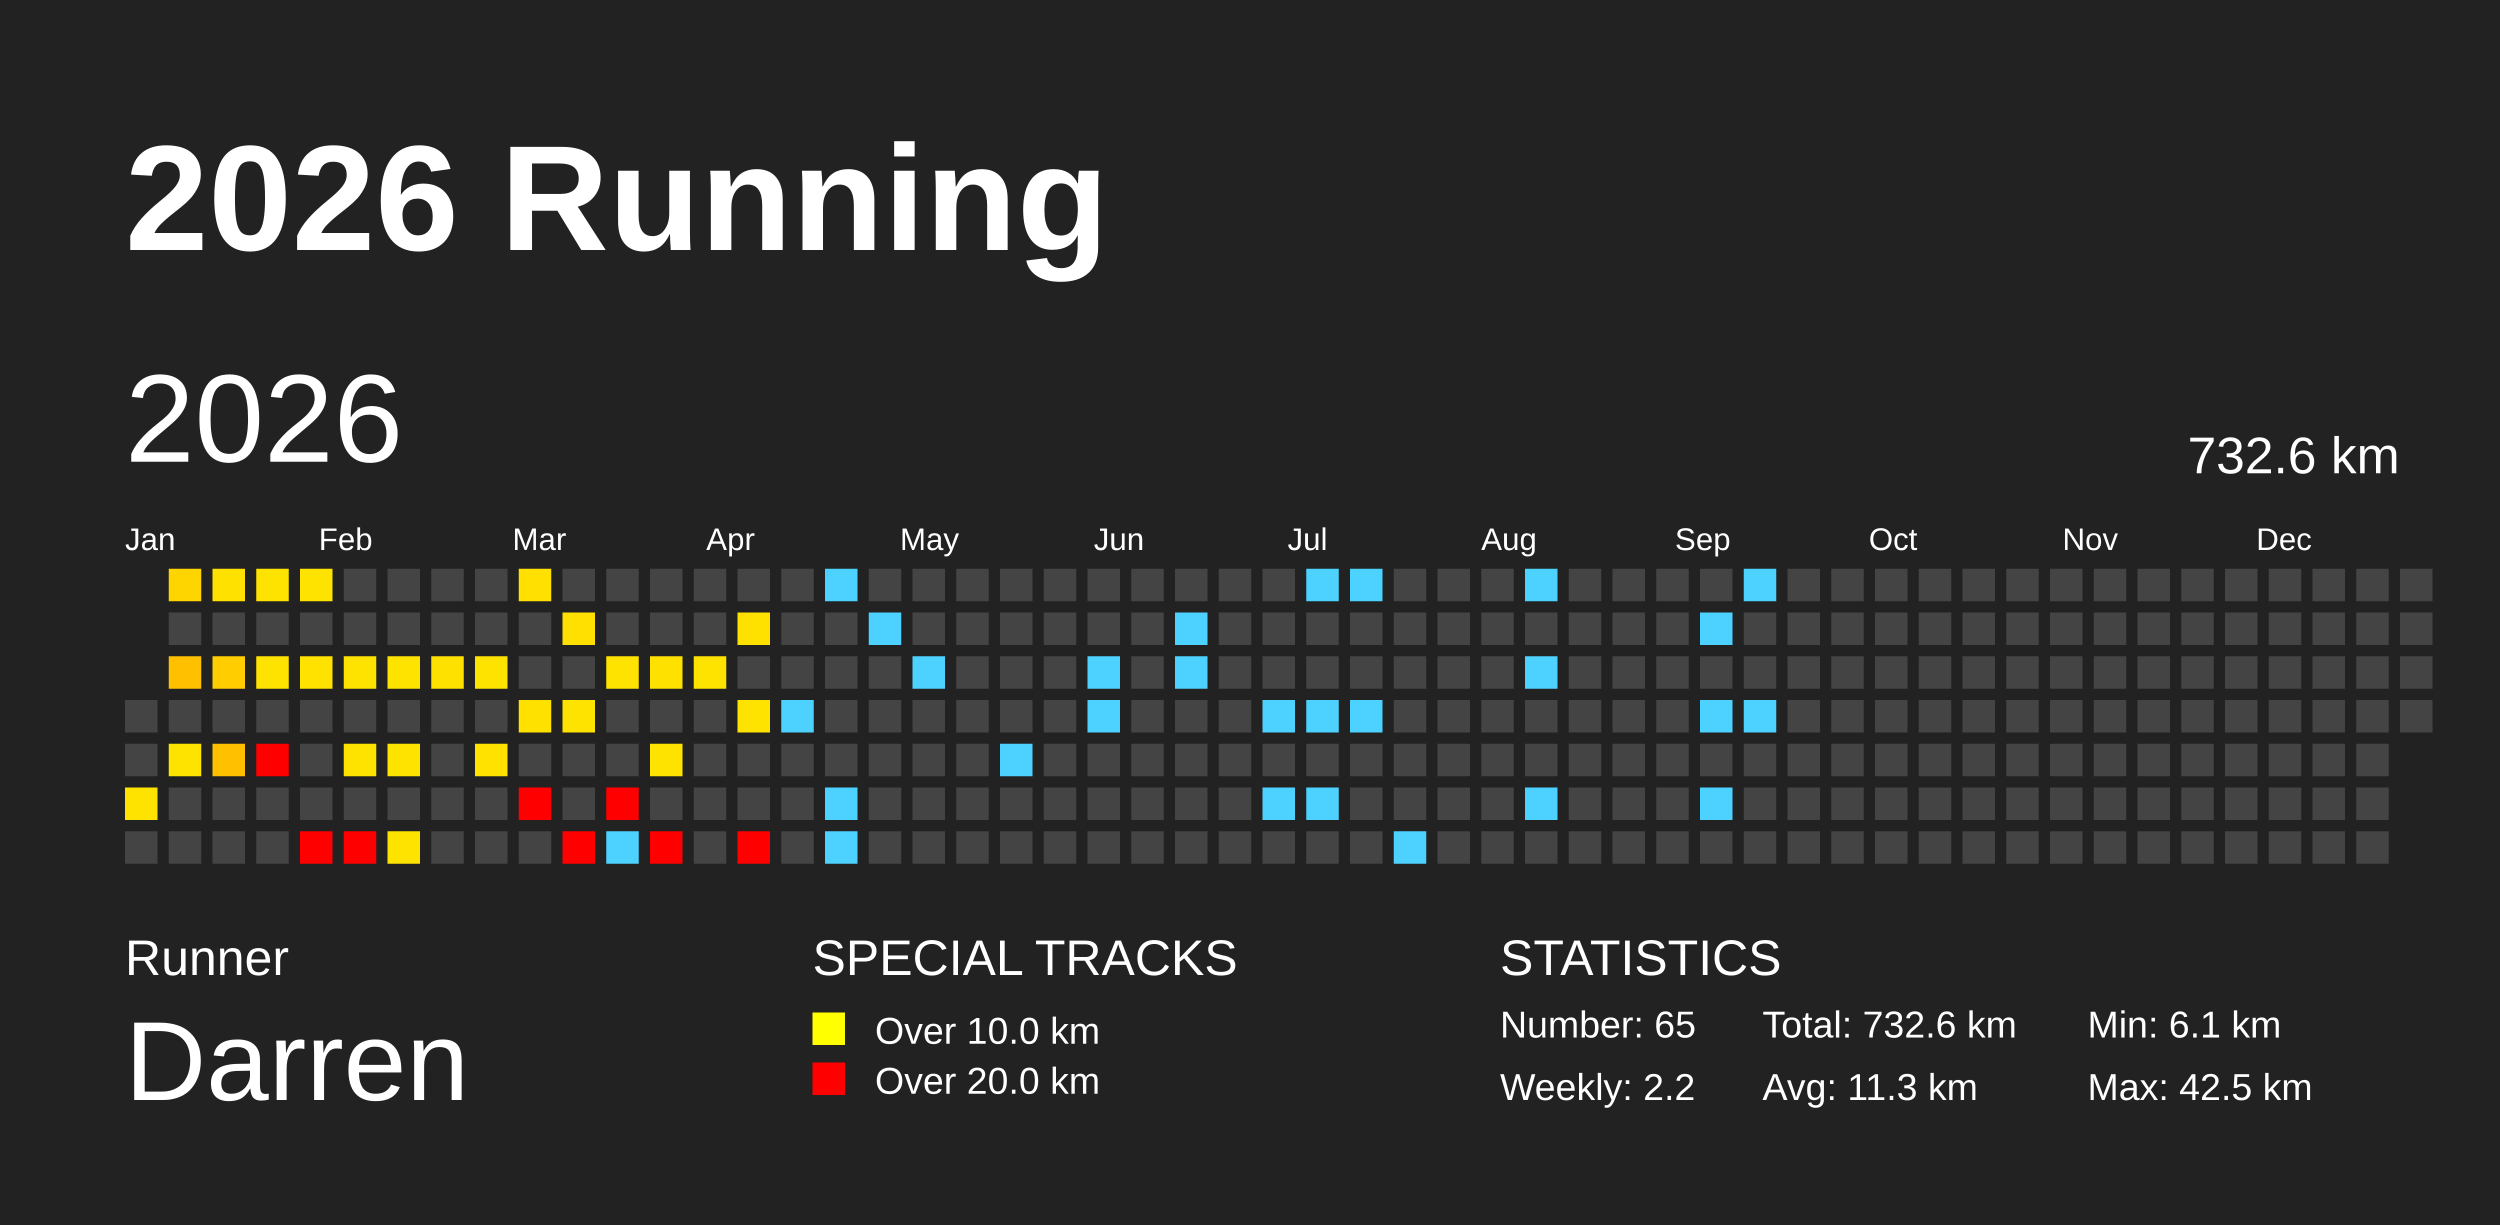
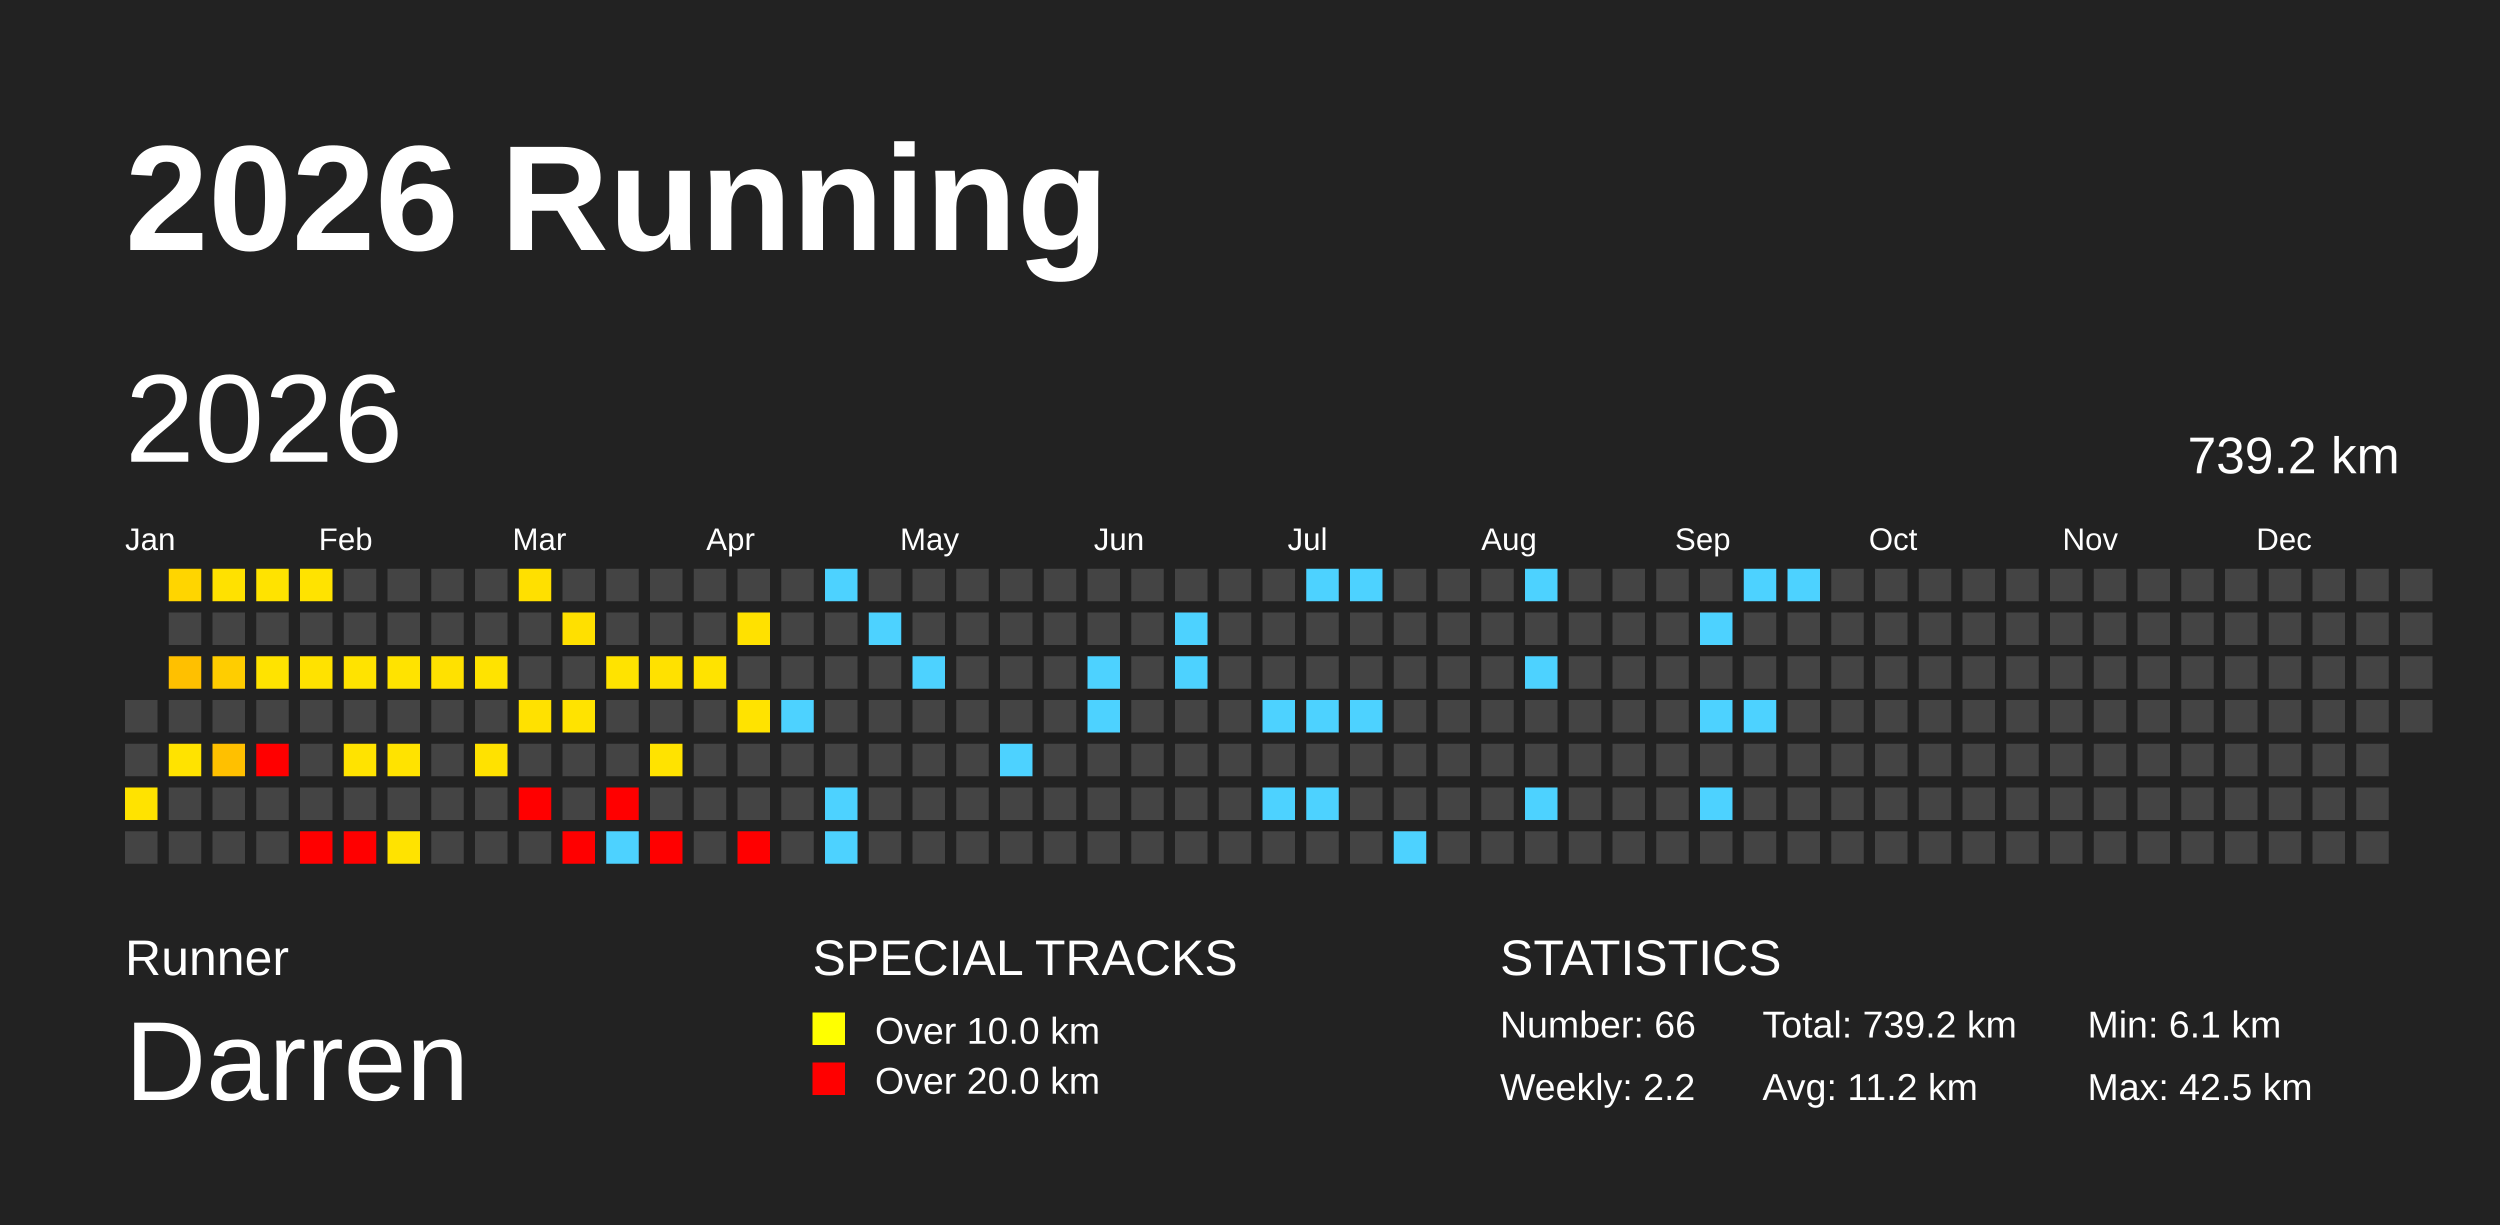
<svg xmlns="http://www.w3.org/2000/svg" baseProfile="full" height="98mm" version="1.1" viewBox="0,0,200,98" width="200mm">
  <defs />
  <rect fill="#222222" height="98" width="200" x="0" y="0" />
  <text fill="#FFFFFF" style="font-size:12px; font-family:Arial; font-weight:bold;" x="10" y="20">2026 Running</text>
  <text fill="#FFFFFF" style="font-size:4px; font-family:Arial" x="10" y="78">Runner</text>
  <text fill="#FFFFFF" style="font-size:9px; font-family:Arial" x="10" y="88">Darren</text>
  <text fill="#FFFFFF" style="font-size:4px; font-family:Arial" x="65" y="78">SPECIAL TRACKS</text>
  <rect fill="yellow" height="2.6" width="2.6" x="65" y="81" />
  <text fill="#FFFFFF" style="font-size:3px; font-family:Arial" x="70" y="83.5">Over 10.0 km</text>
  <rect fill="red" height="2.6" width="2.6" x="65" y="85" />
  <text fill="#FFFFFF" style="font-size:3px; font-family:Arial" x="70" y="87.5">Over 20.0 km</text>
  <text fill="#FFFFFF" style="font-size:4px; font-family:Arial" x="120" y="78">STATISTICS</text>
-   <text fill="#FFFFFF" style="font-size:3px; font-family:Arial" x="120" y="83">Number: 65</text>
+   <text fill="#FFFFFF" style="font-size:3px; font-family:Arial" x="120" y="83">Number: 66</text>
  <text fill="#FFFFFF" style="font-size:3px; font-family:Arial" x="120" y="88">Weekly: 2.2</text>
-   <text fill="#FFFFFF" style="font-size:3px; font-family:Arial" x="141" y="83">Total: 732.6 km</text>
-   <text fill="#FFFFFF" style="font-size:3px; font-family:Arial" x="141" y="88">Avg: 11.3 km</text>
+   <text fill="#FFFFFF" style="font-size:3px; font-family:Arial" x="141" y="83">Total: 739.2 km</text>
+   <text fill="#FFFFFF" style="font-size:3px; font-family:Arial" x="141" y="88">Avg: 11.2 km</text>
  <text fill="#FFFFFF" style="font-size:3px; font-family:Arial" x="167" y="83">Min: 6.1 km</text>
  <text fill="#FFFFFF" style="font-size:3px; font-family:Arial" x="167" y="88">Max: 42.5 km</text>
  <text dominant-baseline="hanging" fill="#FFFFFF" style="font-size:10.0px; font-family:Arial;" x="10" y="30">2026</text>
-   <text dominant-baseline="hanging" fill="#FFFFFF" style="font-size:4.125px; font-family:Arial;" x="175" y="35">732.6 km</text>
+   <text dominant-baseline="hanging" fill="#FFFFFF" style="font-size:4.125px; font-family:Arial;" x="175" y="35">739.2 km</text>
  <text fill="#FFFFFF" style="font-size:2.5px; font-family:Arial" x="10.0" y="44">Jan</text>
  <text fill="#FFFFFF" style="font-size:2.5px; font-family:Arial" x="25.5" y="44">Feb</text>
  <text fill="#FFFFFF" style="font-size:2.5px; font-family:Arial" x="41.0" y="44">Mar</text>
  <text fill="#FFFFFF" style="font-size:2.5px; font-family:Arial" x="56.5" y="44">Apr</text>
  <text fill="#FFFFFF" style="font-size:2.5px; font-family:Arial" x="72.0" y="44">May</text>
  <text fill="#FFFFFF" style="font-size:2.5px; font-family:Arial" x="87.5" y="44">Jun</text>
  <text fill="#FFFFFF" style="font-size:2.5px; font-family:Arial" x="103.0" y="44">Jul</text>
  <text fill="#FFFFFF" style="font-size:2.5px; font-family:Arial" x="118.5" y="44">Aug</text>
  <text fill="#FFFFFF" style="font-size:2.5px; font-family:Arial" x="134.0" y="44">Sep</text>
  <text fill="#FFFFFF" style="font-size:2.5px; font-family:Arial" x="149.5" y="44">Oct</text>
  <text fill="#FFFFFF" style="font-size:2.5px; font-family:Arial" x="165.0" y="44">Nov</text>
  <text fill="#FFFFFF" style="font-size:2.5px; font-family:Arial" x="180.5" y="44">Dec</text>
  <rect fill="#444444" height="2.6" width="2.6" x="10.0" y="56.0" />
  <rect fill="#444444" height="2.6" width="2.6" x="10.0" y="59.5" />
  <rect fill="#ffe300" height="2.6" width="2.6" x="10.0" y="63.0" />
  <rect fill="#444444" height="2.6" width="2.6" x="10.0" y="66.5" />
  <rect fill="#ffd500" height="2.6" width="2.6" x="13.5" y="45.5" />
  <rect fill="#444444" height="2.6" width="2.6" x="13.5" y="49.0" />
  <rect fill="#ffc000" height="2.6" width="2.6" x="13.5" y="52.5" />
  <rect fill="#444444" height="2.6" width="2.6" x="13.5" y="56.0" />
  <rect fill="#ffe300" height="2.6" width="2.6" x="13.5" y="59.5" />
  <rect fill="#444444" height="2.6" width="2.6" x="13.5" y="63.0" />
  <rect fill="#444444" height="2.6" width="2.6" x="13.5" y="66.5" />
  <rect fill="#ffe100" height="2.6" width="2.6" x="17.0" y="45.5" />
  <rect fill="#444444" height="2.6" width="2.6" x="17.0" y="49.0" />
  <rect fill="#ffcd00" height="2.6" width="2.6" x="17.0" y="52.5" />
  <rect fill="#444444" height="2.6" width="2.6" x="17.0" y="56.0" />
  <rect fill="#ffc000" height="2.6" width="2.6" x="17.0" y="59.5" />
  <rect fill="#444444" height="2.6" width="2.6" x="17.0" y="63.0" />
  <rect fill="#444444" height="2.6" width="2.6" x="17.0" y="66.5" />
  <rect fill="#ffe300" height="2.6" width="2.6" x="20.5" y="45.5" />
  <rect fill="#444444" height="2.6" width="2.6" x="20.5" y="49.0" />
  <rect fill="#ffe300" height="2.6" width="2.6" x="20.5" y="52.5" />
  <rect fill="#444444" height="2.6" width="2.6" x="20.5" y="56.0" />
  <rect fill="red" height="2.6" width="2.6" x="20.5" y="59.5" />
  <rect fill="#444444" height="2.6" width="2.6" x="20.5" y="63.0" />
  <rect fill="#444444" height="2.6" width="2.6" x="20.5" y="66.5" />
  <rect fill="#ffe300" height="2.6" width="2.6" x="24.0" y="45.5" />
  <rect fill="#444444" height="2.6" width="2.6" x="24.0" y="49.0" />
  <rect fill="#ffe200" height="2.6" width="2.6" x="24.0" y="52.5" />
  <rect fill="#444444" height="2.6" width="2.6" x="24.0" y="56.0" />
  <rect fill="#444444" height="2.6" width="2.6" x="24.0" y="59.5" />
  <rect fill="#444444" height="2.6" width="2.6" x="24.0" y="63.0" />
  <rect fill="red" height="2.6" width="2.6" x="24.0" y="66.5" />
  <rect fill="#444444" height="2.6" width="2.6" x="27.5" y="45.5" />
  <rect fill="#444444" height="2.6" width="2.6" x="27.5" y="49.0" />
  <rect fill="#ffe300" height="2.6" width="2.6" x="27.5" y="52.5" />
  <rect fill="#444444" height="2.6" width="2.6" x="27.5" y="56.0" />
  <rect fill="#ffe300" height="2.6" width="2.6" x="27.5" y="59.5" />
  <rect fill="#444444" height="2.6" width="2.6" x="27.5" y="63.0" />
  <rect fill="red" height="2.6" width="2.6" x="27.5" y="66.5" />
  <rect fill="#444444" height="2.6" width="2.6" x="31.0" y="45.5" />
  <rect fill="#444444" height="2.6" width="2.6" x="31.0" y="49.0" />
  <rect fill="#ffe300" height="2.6" width="2.6" x="31.0" y="52.5" />
  <rect fill="#444444" height="2.6" width="2.6" x="31.0" y="56.0" />
  <rect fill="#ffe300" height="2.6" width="2.6" x="31.0" y="59.5" />
  <rect fill="#444444" height="2.6" width="2.6" x="31.0" y="63.0" />
  <rect fill="#ffe300" height="2.6" width="2.6" x="31.0" y="66.5" />
  <rect fill="#444444" height="2.6" width="2.6" x="34.5" y="45.5" />
  <rect fill="#444444" height="2.6" width="2.6" x="34.5" y="49.0" />
  <rect fill="#ffe100" height="2.6" width="2.6" x="34.5" y="52.5" />
  <rect fill="#444444" height="2.6" width="2.6" x="34.5" y="56.0" />
  <rect fill="#444444" height="2.6" width="2.6" x="34.5" y="59.5" />
  <rect fill="#444444" height="2.6" width="2.6" x="34.5" y="63.0" />
  <rect fill="#444444" height="2.6" width="2.6" x="34.5" y="66.5" />
  <rect fill="#444444" height="2.6" width="2.6" x="38.0" y="45.5" />
  <rect fill="#444444" height="2.6" width="2.6" x="38.0" y="49.0" />
  <rect fill="#ffe300" height="2.6" width="2.6" x="38.0" y="52.5" />
  <rect fill="#444444" height="2.6" width="2.6" x="38.0" y="56.0" />
  <rect fill="#ffe200" height="2.6" width="2.6" x="38.0" y="59.5" />
  <rect fill="#444444" height="2.6" width="2.6" x="38.0" y="63.0" />
  <rect fill="#444444" height="2.6" width="2.6" x="38.0" y="66.5" />
  <rect fill="#ffe000" height="2.6" width="2.6" x="41.5" y="45.5" />
  <rect fill="#444444" height="2.6" width="2.6" x="41.5" y="49.0" />
  <rect fill="#444444" height="2.6" width="2.6" x="41.5" y="52.5" />
  <rect fill="#ffe100" height="2.6" width="2.6" x="41.5" y="56.0" />
  <rect fill="#444444" height="2.6" width="2.6" x="41.5" y="59.5" />
  <rect fill="red" height="2.6" width="2.6" x="41.5" y="63.0" />
  <rect fill="#444444" height="2.6" width="2.6" x="41.5" y="66.5" />
  <rect fill="#444444" height="2.6" width="2.6" x="45.0" y="45.5" />
  <rect fill="#ffe000" height="2.6" width="2.6" x="45.0" y="49.0" />
  <rect fill="#444444" height="2.6" width="2.6" x="45.0" y="52.5" />
  <rect fill="#ffe300" height="2.6" width="2.6" x="45.0" y="56.0" />
  <rect fill="#444444" height="2.6" width="2.6" x="45.0" y="59.5" />
  <rect fill="#444444" height="2.6" width="2.6" x="45.0" y="63.0" />
  <rect fill="red" height="2.6" width="2.6" x="45.0" y="66.5" />
  <rect fill="#444444" height="2.6" width="2.6" x="48.5" y="45.5" />
  <rect fill="#444444" height="2.6" width="2.6" x="48.5" y="49.0" />
  <rect fill="#ffe300" height="2.6" width="2.6" x="48.5" y="52.5" />
  <rect fill="#444444" height="2.6" width="2.6" x="48.5" y="56.0" />
  <rect fill="#444444" height="2.6" width="2.6" x="48.5" y="59.5" />
  <rect fill="red" height="2.6" width="2.6" x="48.5" y="63.0" />
  <rect fill="#4dd2ff" height="2.6" width="2.6" x="48.5" y="66.5" />
  <rect fill="#444444" height="2.6" width="2.6" x="52.0" y="45.5" />
  <rect fill="#444444" height="2.6" width="2.6" x="52.0" y="49.0" />
  <rect fill="#ffe100" height="2.6" width="2.6" x="52.0" y="52.5" />
  <rect fill="#444444" height="2.6" width="2.6" x="52.0" y="56.0" />
  <rect fill="#ffe300" height="2.6" width="2.6" x="52.0" y="59.5" />
  <rect fill="#444444" height="2.6" width="2.6" x="52.0" y="63.0" />
  <rect fill="red" height="2.6" width="2.6" x="52.0" y="66.5" />
  <rect fill="#444444" height="2.6" width="2.6" x="55.5" y="45.5" />
  <rect fill="#444444" height="2.6" width="2.6" x="55.5" y="49.0" />
  <rect fill="#ffe300" height="2.6" width="2.6" x="55.5" y="52.5" />
  <rect fill="#444444" height="2.6" width="2.6" x="55.5" y="56.0" />
  <rect fill="#444444" height="2.6" width="2.6" x="55.5" y="59.5" />
  <rect fill="#444444" height="2.6" width="2.6" x="55.5" y="63.0" />
  <rect fill="#444444" height="2.6" width="2.6" x="55.5" y="66.5" />
  <rect fill="#444444" height="2.6" width="2.6" x="59.0" y="45.5" />
  <rect fill="#ffe100" height="2.6" width="2.6" x="59.0" y="49.0" />
  <rect fill="#444444" height="2.6" width="2.6" x="59.0" y="52.5" />
  <rect fill="#ffe300" height="2.6" width="2.6" x="59.0" y="56.0" />
  <rect fill="#444444" height="2.6" width="2.6" x="59.0" y="59.5" />
  <rect fill="#444444" height="2.6" width="2.6" x="59.0" y="63.0" />
  <rect fill="red" height="2.6" width="2.6" x="59.0" y="66.5" />
  <rect fill="#444444" height="2.6" width="2.6" x="62.5" y="45.5" />
  <rect fill="#444444" height="2.6" width="2.6" x="62.5" y="49.0" />
  <rect fill="#444444" height="2.6" width="2.6" x="62.5" y="52.5" />
  <rect fill="#4dd2ff" height="2.6" width="2.6" x="62.5" y="56.0" />
  <rect fill="#444444" height="2.6" width="2.6" x="62.5" y="59.5" />
  <rect fill="#444444" height="2.6" width="2.6" x="62.5" y="63.0" />
  <rect fill="#444444" height="2.6" width="2.6" x="62.5" y="66.5" />
  <rect fill="#4dd2ff" height="2.6" width="2.6" x="66.0" y="45.5" />
  <rect fill="#444444" height="2.6" width="2.6" x="66.0" y="49.0" />
  <rect fill="#444444" height="2.6" width="2.6" x="66.0" y="52.5" />
  <rect fill="#444444" height="2.6" width="2.6" x="66.0" y="56.0" />
  <rect fill="#444444" height="2.6" width="2.6" x="66.0" y="59.5" />
  <rect fill="#4dd2ff" height="2.6" width="2.6" x="66.0" y="63.0" />
  <rect fill="#4dd2ff" height="2.6" width="2.6" x="66.0" y="66.5" />
  <rect fill="#444444" height="2.6" width="2.6" x="69.5" y="45.5" />
  <rect fill="#4dd2ff" height="2.6" width="2.6" x="69.5" y="49.0" />
  <rect fill="#444444" height="2.6" width="2.6" x="69.5" y="52.5" />
  <rect fill="#444444" height="2.6" width="2.6" x="69.5" y="56.0" />
  <rect fill="#444444" height="2.6" width="2.6" x="69.5" y="59.5" />
  <rect fill="#444444" height="2.6" width="2.6" x="69.5" y="63.0" />
  <rect fill="#444444" height="2.6" width="2.6" x="69.5" y="66.5" />
  <rect fill="#444444" height="2.6" width="2.6" x="73.0" y="45.5" />
  <rect fill="#444444" height="2.6" width="2.6" x="73.0" y="49.0" />
  <rect fill="#4dd2ff" height="2.6" width="2.6" x="73.0" y="52.5" />
  <rect fill="#444444" height="2.6" width="2.6" x="73.0" y="56.0" />
  <rect fill="#444444" height="2.6" width="2.6" x="73.0" y="59.5" />
  <rect fill="#444444" height="2.6" width="2.6" x="73.0" y="63.0" />
  <rect fill="#444444" height="2.6" width="2.6" x="73.0" y="66.5" />
  <rect fill="#444444" height="2.6" width="2.6" x="76.5" y="45.5" />
  <rect fill="#444444" height="2.6" width="2.6" x="76.5" y="49.0" />
  <rect fill="#444444" height="2.6" width="2.6" x="76.5" y="52.5" />
  <rect fill="#444444" height="2.6" width="2.6" x="76.5" y="56.0" />
  <rect fill="#444444" height="2.6" width="2.6" x="76.5" y="59.5" />
  <rect fill="#444444" height="2.6" width="2.6" x="76.5" y="63.0" />
  <rect fill="#444444" height="2.6" width="2.6" x="76.5" y="66.5" />
  <rect fill="#444444" height="2.6" width="2.6" x="80.0" y="45.5" />
  <rect fill="#444444" height="2.6" width="2.6" x="80.0" y="49.0" />
  <rect fill="#444444" height="2.6" width="2.6" x="80.0" y="52.5" />
  <rect fill="#444444" height="2.6" width="2.6" x="80.0" y="56.0" />
  <rect fill="#4dd2ff" height="2.6" width="2.6" x="80.0" y="59.5" />
  <rect fill="#444444" height="2.6" width="2.6" x="80.0" y="63.0" />
  <rect fill="#444444" height="2.6" width="2.6" x="80.0" y="66.5" />
  <rect fill="#444444" height="2.6" width="2.6" x="83.5" y="45.5" />
  <rect fill="#444444" height="2.6" width="2.6" x="83.5" y="49.0" />
  <rect fill="#444444" height="2.6" width="2.6" x="83.5" y="52.5" />
  <rect fill="#444444" height="2.6" width="2.6" x="83.5" y="56.0" />
  <rect fill="#444444" height="2.6" width="2.6" x="83.5" y="59.5" />
  <rect fill="#444444" height="2.6" width="2.6" x="83.5" y="63.0" />
  <rect fill="#444444" height="2.6" width="2.6" x="83.5" y="66.5" />
  <rect fill="#444444" height="2.6" width="2.6" x="87.0" y="45.5" />
  <rect fill="#444444" height="2.6" width="2.6" x="87.0" y="49.0" />
  <rect fill="#4dd2ff" height="2.6" width="2.6" x="87.0" y="52.5" />
  <rect fill="#4dd2ff" height="2.6" width="2.6" x="87.0" y="56.0" />
  <rect fill="#444444" height="2.6" width="2.6" x="87.0" y="59.5" />
  <rect fill="#444444" height="2.6" width="2.6" x="87.0" y="63.0" />
  <rect fill="#444444" height="2.6" width="2.6" x="87.0" y="66.5" />
  <rect fill="#444444" height="2.6" width="2.6" x="90.5" y="45.5" />
  <rect fill="#444444" height="2.6" width="2.6" x="90.5" y="49.0" />
  <rect fill="#444444" height="2.6" width="2.6" x="90.5" y="52.5" />
  <rect fill="#444444" height="2.6" width="2.6" x="90.5" y="56.0" />
  <rect fill="#444444" height="2.6" width="2.6" x="90.5" y="59.5" />
  <rect fill="#444444" height="2.6" width="2.6" x="90.5" y="63.0" />
  <rect fill="#444444" height="2.6" width="2.6" x="90.5" y="66.5" />
  <rect fill="#444444" height="2.6" width="2.6" x="94.0" y="45.5" />
  <rect fill="#4dd2ff" height="2.6" width="2.6" x="94.0" y="49.0" />
  <rect fill="#4dd2ff" height="2.6" width="2.6" x="94.0" y="52.5" />
  <rect fill="#444444" height="2.6" width="2.6" x="94.0" y="56.0" />
  <rect fill="#444444" height="2.6" width="2.6" x="94.0" y="59.5" />
  <rect fill="#444444" height="2.6" width="2.6" x="94.0" y="63.0" />
  <rect fill="#444444" height="2.6" width="2.6" x="94.0" y="66.5" />
  <rect fill="#444444" height="2.6" width="2.6" x="97.5" y="45.5" />
  <rect fill="#444444" height="2.6" width="2.6" x="97.5" y="49.0" />
  <rect fill="#444444" height="2.6" width="2.6" x="97.5" y="52.5" />
  <rect fill="#444444" height="2.6" width="2.6" x="97.5" y="56.0" />
  <rect fill="#444444" height="2.6" width="2.6" x="97.5" y="59.5" />
  <rect fill="#444444" height="2.6" width="2.6" x="97.5" y="63.0" />
  <rect fill="#444444" height="2.6" width="2.6" x="97.5" y="66.5" />
  <rect fill="#444444" height="2.6" width="2.6" x="101.0" y="45.5" />
  <rect fill="#444444" height="2.6" width="2.6" x="101.0" y="49.0" />
  <rect fill="#444444" height="2.6" width="2.6" x="101.0" y="52.5" />
  <rect fill="#4dd2ff" height="2.6" width="2.6" x="101.0" y="56.0" />
  <rect fill="#444444" height="2.6" width="2.6" x="101.0" y="59.5" />
  <rect fill="#4dd2ff" height="2.6" width="2.6" x="101.0" y="63.0" />
  <rect fill="#444444" height="2.6" width="2.6" x="101.0" y="66.5" />
  <rect fill="#4dd2ff" height="2.6" width="2.6" x="104.5" y="45.5" />
  <rect fill="#444444" height="2.6" width="2.6" x="104.5" y="49.0" />
  <rect fill="#444444" height="2.6" width="2.6" x="104.5" y="52.5" />
  <rect fill="#4dd2ff" height="2.6" width="2.6" x="104.5" y="56.0" />
  <rect fill="#444444" height="2.6" width="2.6" x="104.5" y="59.5" />
  <rect fill="#4dd2ff" height="2.6" width="2.6" x="104.5" y="63.0" />
  <rect fill="#444444" height="2.6" width="2.6" x="104.5" y="66.5" />
  <rect fill="#4dd2ff" height="2.6" width="2.6" x="108.0" y="45.5" />
  <rect fill="#444444" height="2.6" width="2.6" x="108.0" y="49.0" />
  <rect fill="#444444" height="2.6" width="2.6" x="108.0" y="52.5" />
  <rect fill="#4dd2ff" height="2.6" width="2.6" x="108.0" y="56.0" />
  <rect fill="#444444" height="2.6" width="2.6" x="108.0" y="59.5" />
  <rect fill="#444444" height="2.6" width="2.6" x="108.0" y="63.0" />
  <rect fill="#444444" height="2.6" width="2.6" x="108.0" y="66.5" />
  <rect fill="#444444" height="2.6" width="2.6" x="111.5" y="45.5" />
  <rect fill="#444444" height="2.6" width="2.6" x="111.5" y="49.0" />
  <rect fill="#444444" height="2.6" width="2.6" x="111.5" y="52.5" />
  <rect fill="#444444" height="2.6" width="2.6" x="111.5" y="56.0" />
  <rect fill="#444444" height="2.6" width="2.6" x="111.5" y="59.5" />
  <rect fill="#444444" height="2.6" width="2.6" x="111.5" y="63.0" />
  <rect fill="#4dd2ff" height="2.6" width="2.6" x="111.5" y="66.5" />
  <rect fill="#444444" height="2.6" width="2.6" x="115.0" y="45.5" />
  <rect fill="#444444" height="2.6" width="2.6" x="115.0" y="49.0" />
  <rect fill="#444444" height="2.6" width="2.6" x="115.0" y="52.5" />
  <rect fill="#444444" height="2.6" width="2.6" x="115.0" y="56.0" />
  <rect fill="#444444" height="2.6" width="2.6" x="115.0" y="59.5" />
  <rect fill="#444444" height="2.6" width="2.6" x="115.0" y="63.0" />
  <rect fill="#444444" height="2.6" width="2.6" x="115.0" y="66.5" />
  <rect fill="#444444" height="2.6" width="2.6" x="118.5" y="45.5" />
  <rect fill="#444444" height="2.6" width="2.6" x="118.5" y="49.0" />
  <rect fill="#444444" height="2.6" width="2.6" x="118.5" y="52.5" />
  <rect fill="#444444" height="2.6" width="2.6" x="118.5" y="56.0" />
  <rect fill="#444444" height="2.6" width="2.6" x="118.5" y="59.5" />
  <rect fill="#444444" height="2.6" width="2.6" x="118.5" y="63.0" />
  <rect fill="#444444" height="2.6" width="2.6" x="118.5" y="66.5" />
  <rect fill="#4dd2ff" height="2.6" width="2.6" x="122.0" y="45.5" />
  <rect fill="#444444" height="2.6" width="2.6" x="122.0" y="49.0" />
  <rect fill="#4dd2ff" height="2.6" width="2.6" x="122.0" y="52.5" />
  <rect fill="#444444" height="2.6" width="2.6" x="122.0" y="56.0" />
  <rect fill="#444444" height="2.6" width="2.6" x="122.0" y="59.5" />
  <rect fill="#4dd2ff" height="2.6" width="2.6" x="122.0" y="63.0" />
  <rect fill="#444444" height="2.6" width="2.6" x="122.0" y="66.5" />
  <rect fill="#444444" height="2.6" width="2.6" x="125.5" y="45.5" />
  <rect fill="#444444" height="2.6" width="2.6" x="125.5" y="49.0" />
  <rect fill="#444444" height="2.6" width="2.6" x="125.5" y="52.5" />
  <rect fill="#444444" height="2.6" width="2.6" x="125.5" y="56.0" />
  <rect fill="#444444" height="2.6" width="2.6" x="125.5" y="59.5" />
  <rect fill="#444444" height="2.6" width="2.6" x="125.5" y="63.0" />
  <rect fill="#444444" height="2.6" width="2.6" x="125.5" y="66.5" />
  <rect fill="#444444" height="2.6" width="2.6" x="129.0" y="45.5" />
  <rect fill="#444444" height="2.6" width="2.6" x="129.0" y="49.0" />
  <rect fill="#444444" height="2.6" width="2.6" x="129.0" y="52.5" />
  <rect fill="#444444" height="2.6" width="2.6" x="129.0" y="56.0" />
  <rect fill="#444444" height="2.6" width="2.6" x="129.0" y="59.5" />
  <rect fill="#444444" height="2.6" width="2.6" x="129.0" y="63.0" />
  <rect fill="#444444" height="2.6" width="2.6" x="129.0" y="66.5" />
  <rect fill="#444444" height="2.6" width="2.6" x="132.5" y="45.5" />
  <rect fill="#444444" height="2.6" width="2.6" x="132.5" y="49.0" />
  <rect fill="#444444" height="2.6" width="2.6" x="132.5" y="52.5" />
  <rect fill="#444444" height="2.6" width="2.6" x="132.5" y="56.0" />
  <rect fill="#444444" height="2.6" width="2.6" x="132.5" y="59.5" />
  <rect fill="#444444" height="2.6" width="2.6" x="132.5" y="63.0" />
  <rect fill="#444444" height="2.6" width="2.6" x="132.5" y="66.5" />
  <rect fill="#444444" height="2.6" width="2.6" x="136.0" y="45.5" />
  <rect fill="#4dd2ff" height="2.6" width="2.6" x="136.0" y="49.0" />
  <rect fill="#444444" height="2.6" width="2.6" x="136.0" y="52.5" />
  <rect fill="#4dd2ff" height="2.6" width="2.6" x="136.0" y="56.0" />
  <rect fill="#444444" height="2.6" width="2.6" x="136.0" y="59.5" />
  <rect fill="#4dd2ff" height="2.6" width="2.6" x="136.0" y="63.0" />
  <rect fill="#444444" height="2.6" width="2.6" x="136.0" y="66.5" />
  <rect fill="#4dd2ff" height="2.6" width="2.6" x="139.5" y="45.5" />
  <rect fill="#444444" height="2.6" width="2.6" x="139.5" y="49.0" />
  <rect fill="#444444" height="2.6" width="2.6" x="139.5" y="52.5" />
  <rect fill="#4dd2ff" height="2.6" width="2.6" x="139.5" y="56.0" />
  <rect fill="#444444" height="2.6" width="2.6" x="139.5" y="59.5" />
  <rect fill="#444444" height="2.6" width="2.6" x="139.5" y="63.0" />
  <rect fill="#444444" height="2.6" width="2.6" x="139.5" y="66.5" />
-   <rect fill="#444444" height="2.6" width="2.6" x="143.0" y="45.5" />
+   <rect fill="#4dd2ff" height="2.6" width="2.6" x="143.0" y="45.5" />
  <rect fill="#444444" height="2.6" width="2.6" x="143.0" y="49.0" />
  <rect fill="#444444" height="2.6" width="2.6" x="143.0" y="52.5" />
  <rect fill="#444444" height="2.6" width="2.6" x="143.0" y="56.0" />
  <rect fill="#444444" height="2.6" width="2.6" x="143.0" y="59.5" />
  <rect fill="#444444" height="2.6" width="2.6" x="143.0" y="63.0" />
  <rect fill="#444444" height="2.6" width="2.6" x="143.0" y="66.5" />
  <rect fill="#444444" height="2.6" width="2.6" x="146.5" y="45.5" />
  <rect fill="#444444" height="2.6" width="2.6" x="146.5" y="49.0" />
  <rect fill="#444444" height="2.6" width="2.6" x="146.5" y="52.5" />
  <rect fill="#444444" height="2.6" width="2.6" x="146.5" y="56.0" />
  <rect fill="#444444" height="2.6" width="2.6" x="146.5" y="59.5" />
  <rect fill="#444444" height="2.6" width="2.6" x="146.5" y="63.0" />
  <rect fill="#444444" height="2.6" width="2.6" x="146.5" y="66.5" />
  <rect fill="#444444" height="2.6" width="2.6" x="150.0" y="45.5" />
  <rect fill="#444444" height="2.6" width="2.6" x="150.0" y="49.0" />
  <rect fill="#444444" height="2.6" width="2.6" x="150.0" y="52.5" />
  <rect fill="#444444" height="2.6" width="2.6" x="150.0" y="56.0" />
  <rect fill="#444444" height="2.6" width="2.6" x="150.0" y="59.5" />
  <rect fill="#444444" height="2.6" width="2.6" x="150.0" y="63.0" />
  <rect fill="#444444" height="2.6" width="2.6" x="150.0" y="66.5" />
  <rect fill="#444444" height="2.6" width="2.6" x="153.5" y="45.5" />
  <rect fill="#444444" height="2.6" width="2.6" x="153.5" y="49.0" />
  <rect fill="#444444" height="2.6" width="2.6" x="153.5" y="52.5" />
  <rect fill="#444444" height="2.6" width="2.6" x="153.5" y="56.0" />
  <rect fill="#444444" height="2.6" width="2.6" x="153.5" y="59.5" />
  <rect fill="#444444" height="2.6" width="2.6" x="153.5" y="63.0" />
  <rect fill="#444444" height="2.6" width="2.6" x="153.5" y="66.5" />
  <rect fill="#444444" height="2.6" width="2.6" x="157.0" y="45.5" />
  <rect fill="#444444" height="2.6" width="2.6" x="157.0" y="49.0" />
  <rect fill="#444444" height="2.6" width="2.6" x="157.0" y="52.5" />
  <rect fill="#444444" height="2.6" width="2.6" x="157.0" y="56.0" />
  <rect fill="#444444" height="2.6" width="2.6" x="157.0" y="59.5" />
  <rect fill="#444444" height="2.6" width="2.6" x="157.0" y="63.0" />
  <rect fill="#444444" height="2.6" width="2.6" x="157.0" y="66.5" />
  <rect fill="#444444" height="2.6" width="2.6" x="160.5" y="45.5" />
  <rect fill="#444444" height="2.6" width="2.6" x="160.5" y="49.0" />
  <rect fill="#444444" height="2.6" width="2.6" x="160.5" y="52.5" />
  <rect fill="#444444" height="2.6" width="2.6" x="160.5" y="56.0" />
  <rect fill="#444444" height="2.6" width="2.6" x="160.5" y="59.5" />
  <rect fill="#444444" height="2.6" width="2.6" x="160.5" y="63.0" />
  <rect fill="#444444" height="2.6" width="2.6" x="160.5" y="66.5" />
  <rect fill="#444444" height="2.6" width="2.6" x="164.0" y="45.5" />
  <rect fill="#444444" height="2.6" width="2.6" x="164.0" y="49.0" />
  <rect fill="#444444" height="2.6" width="2.6" x="164.0" y="52.5" />
  <rect fill="#444444" height="2.6" width="2.6" x="164.0" y="56.0" />
  <rect fill="#444444" height="2.6" width="2.6" x="164.0" y="59.5" />
  <rect fill="#444444" height="2.6" width="2.6" x="164.0" y="63.0" />
  <rect fill="#444444" height="2.6" width="2.6" x="164.0" y="66.5" />
  <rect fill="#444444" height="2.6" width="2.6" x="167.5" y="45.5" />
  <rect fill="#444444" height="2.6" width="2.6" x="167.5" y="49.0" />
  <rect fill="#444444" height="2.6" width="2.6" x="167.5" y="52.5" />
  <rect fill="#444444" height="2.6" width="2.6" x="167.5" y="56.0" />
  <rect fill="#444444" height="2.6" width="2.6" x="167.5" y="59.5" />
  <rect fill="#444444" height="2.6" width="2.6" x="167.5" y="63.0" />
  <rect fill="#444444" height="2.6" width="2.6" x="167.5" y="66.5" />
  <rect fill="#444444" height="2.6" width="2.6" x="171.0" y="45.5" />
  <rect fill="#444444" height="2.6" width="2.6" x="171.0" y="49.0" />
  <rect fill="#444444" height="2.6" width="2.6" x="171.0" y="52.5" />
  <rect fill="#444444" height="2.6" width="2.6" x="171.0" y="56.0" />
  <rect fill="#444444" height="2.6" width="2.6" x="171.0" y="59.5" />
  <rect fill="#444444" height="2.6" width="2.6" x="171.0" y="63.0" />
  <rect fill="#444444" height="2.6" width="2.6" x="171.0" y="66.5" />
  <rect fill="#444444" height="2.6" width="2.6" x="174.5" y="45.5" />
  <rect fill="#444444" height="2.6" width="2.6" x="174.5" y="49.0" />
  <rect fill="#444444" height="2.6" width="2.6" x="174.5" y="52.5" />
  <rect fill="#444444" height="2.6" width="2.6" x="174.5" y="56.0" />
  <rect fill="#444444" height="2.6" width="2.6" x="174.5" y="59.5" />
  <rect fill="#444444" height="2.6" width="2.6" x="174.5" y="63.0" />
  <rect fill="#444444" height="2.6" width="2.6" x="174.5" y="66.5" />
  <rect fill="#444444" height="2.6" width="2.6" x="178.0" y="45.5" />
  <rect fill="#444444" height="2.6" width="2.6" x="178.0" y="49.0" />
  <rect fill="#444444" height="2.6" width="2.6" x="178.0" y="52.5" />
  <rect fill="#444444" height="2.6" width="2.6" x="178.0" y="56.0" />
  <rect fill="#444444" height="2.6" width="2.6" x="178.0" y="59.5" />
  <rect fill="#444444" height="2.6" width="2.6" x="178.0" y="63.0" />
  <rect fill="#444444" height="2.6" width="2.6" x="178.0" y="66.5" />
  <rect fill="#444444" height="2.6" width="2.6" x="181.5" y="45.5" />
  <rect fill="#444444" height="2.6" width="2.6" x="181.5" y="49.0" />
  <rect fill="#444444" height="2.6" width="2.6" x="181.5" y="52.5" />
  <rect fill="#444444" height="2.6" width="2.6" x="181.5" y="56.0" />
  <rect fill="#444444" height="2.6" width="2.6" x="181.5" y="59.5" />
  <rect fill="#444444" height="2.6" width="2.6" x="181.5" y="63.0" />
  <rect fill="#444444" height="2.6" width="2.6" x="181.5" y="66.5" />
  <rect fill="#444444" height="2.6" width="2.6" x="185.0" y="45.5" />
  <rect fill="#444444" height="2.6" width="2.6" x="185.0" y="49.0" />
  <rect fill="#444444" height="2.6" width="2.6" x="185.0" y="52.5" />
  <rect fill="#444444" height="2.6" width="2.6" x="185.0" y="56.0" />
  <rect fill="#444444" height="2.6" width="2.6" x="185.0" y="59.5" />
  <rect fill="#444444" height="2.6" width="2.6" x="185.0" y="63.0" />
  <rect fill="#444444" height="2.6" width="2.6" x="185.0" y="66.5" />
  <rect fill="#444444" height="2.6" width="2.6" x="188.5" y="45.5" />
  <rect fill="#444444" height="2.6" width="2.6" x="188.5" y="49.0" />
  <rect fill="#444444" height="2.6" width="2.6" x="188.5" y="52.5" />
  <rect fill="#444444" height="2.6" width="2.6" x="188.5" y="56.0" />
  <rect fill="#444444" height="2.6" width="2.6" x="188.5" y="59.5" />
  <rect fill="#444444" height="2.6" width="2.6" x="188.5" y="63.0" />
  <rect fill="#444444" height="2.6" width="2.6" x="188.5" y="66.5" />
  <rect fill="#444444" height="2.6" width="2.6" x="192.0" y="45.5" />
  <rect fill="#444444" height="2.6" width="2.6" x="192.0" y="49.0" />
  <rect fill="#444444" height="2.6" width="2.6" x="192.0" y="52.5" />
  <rect fill="#444444" height="2.6" width="2.6" x="192.0" y="56.0" />
</svg>
